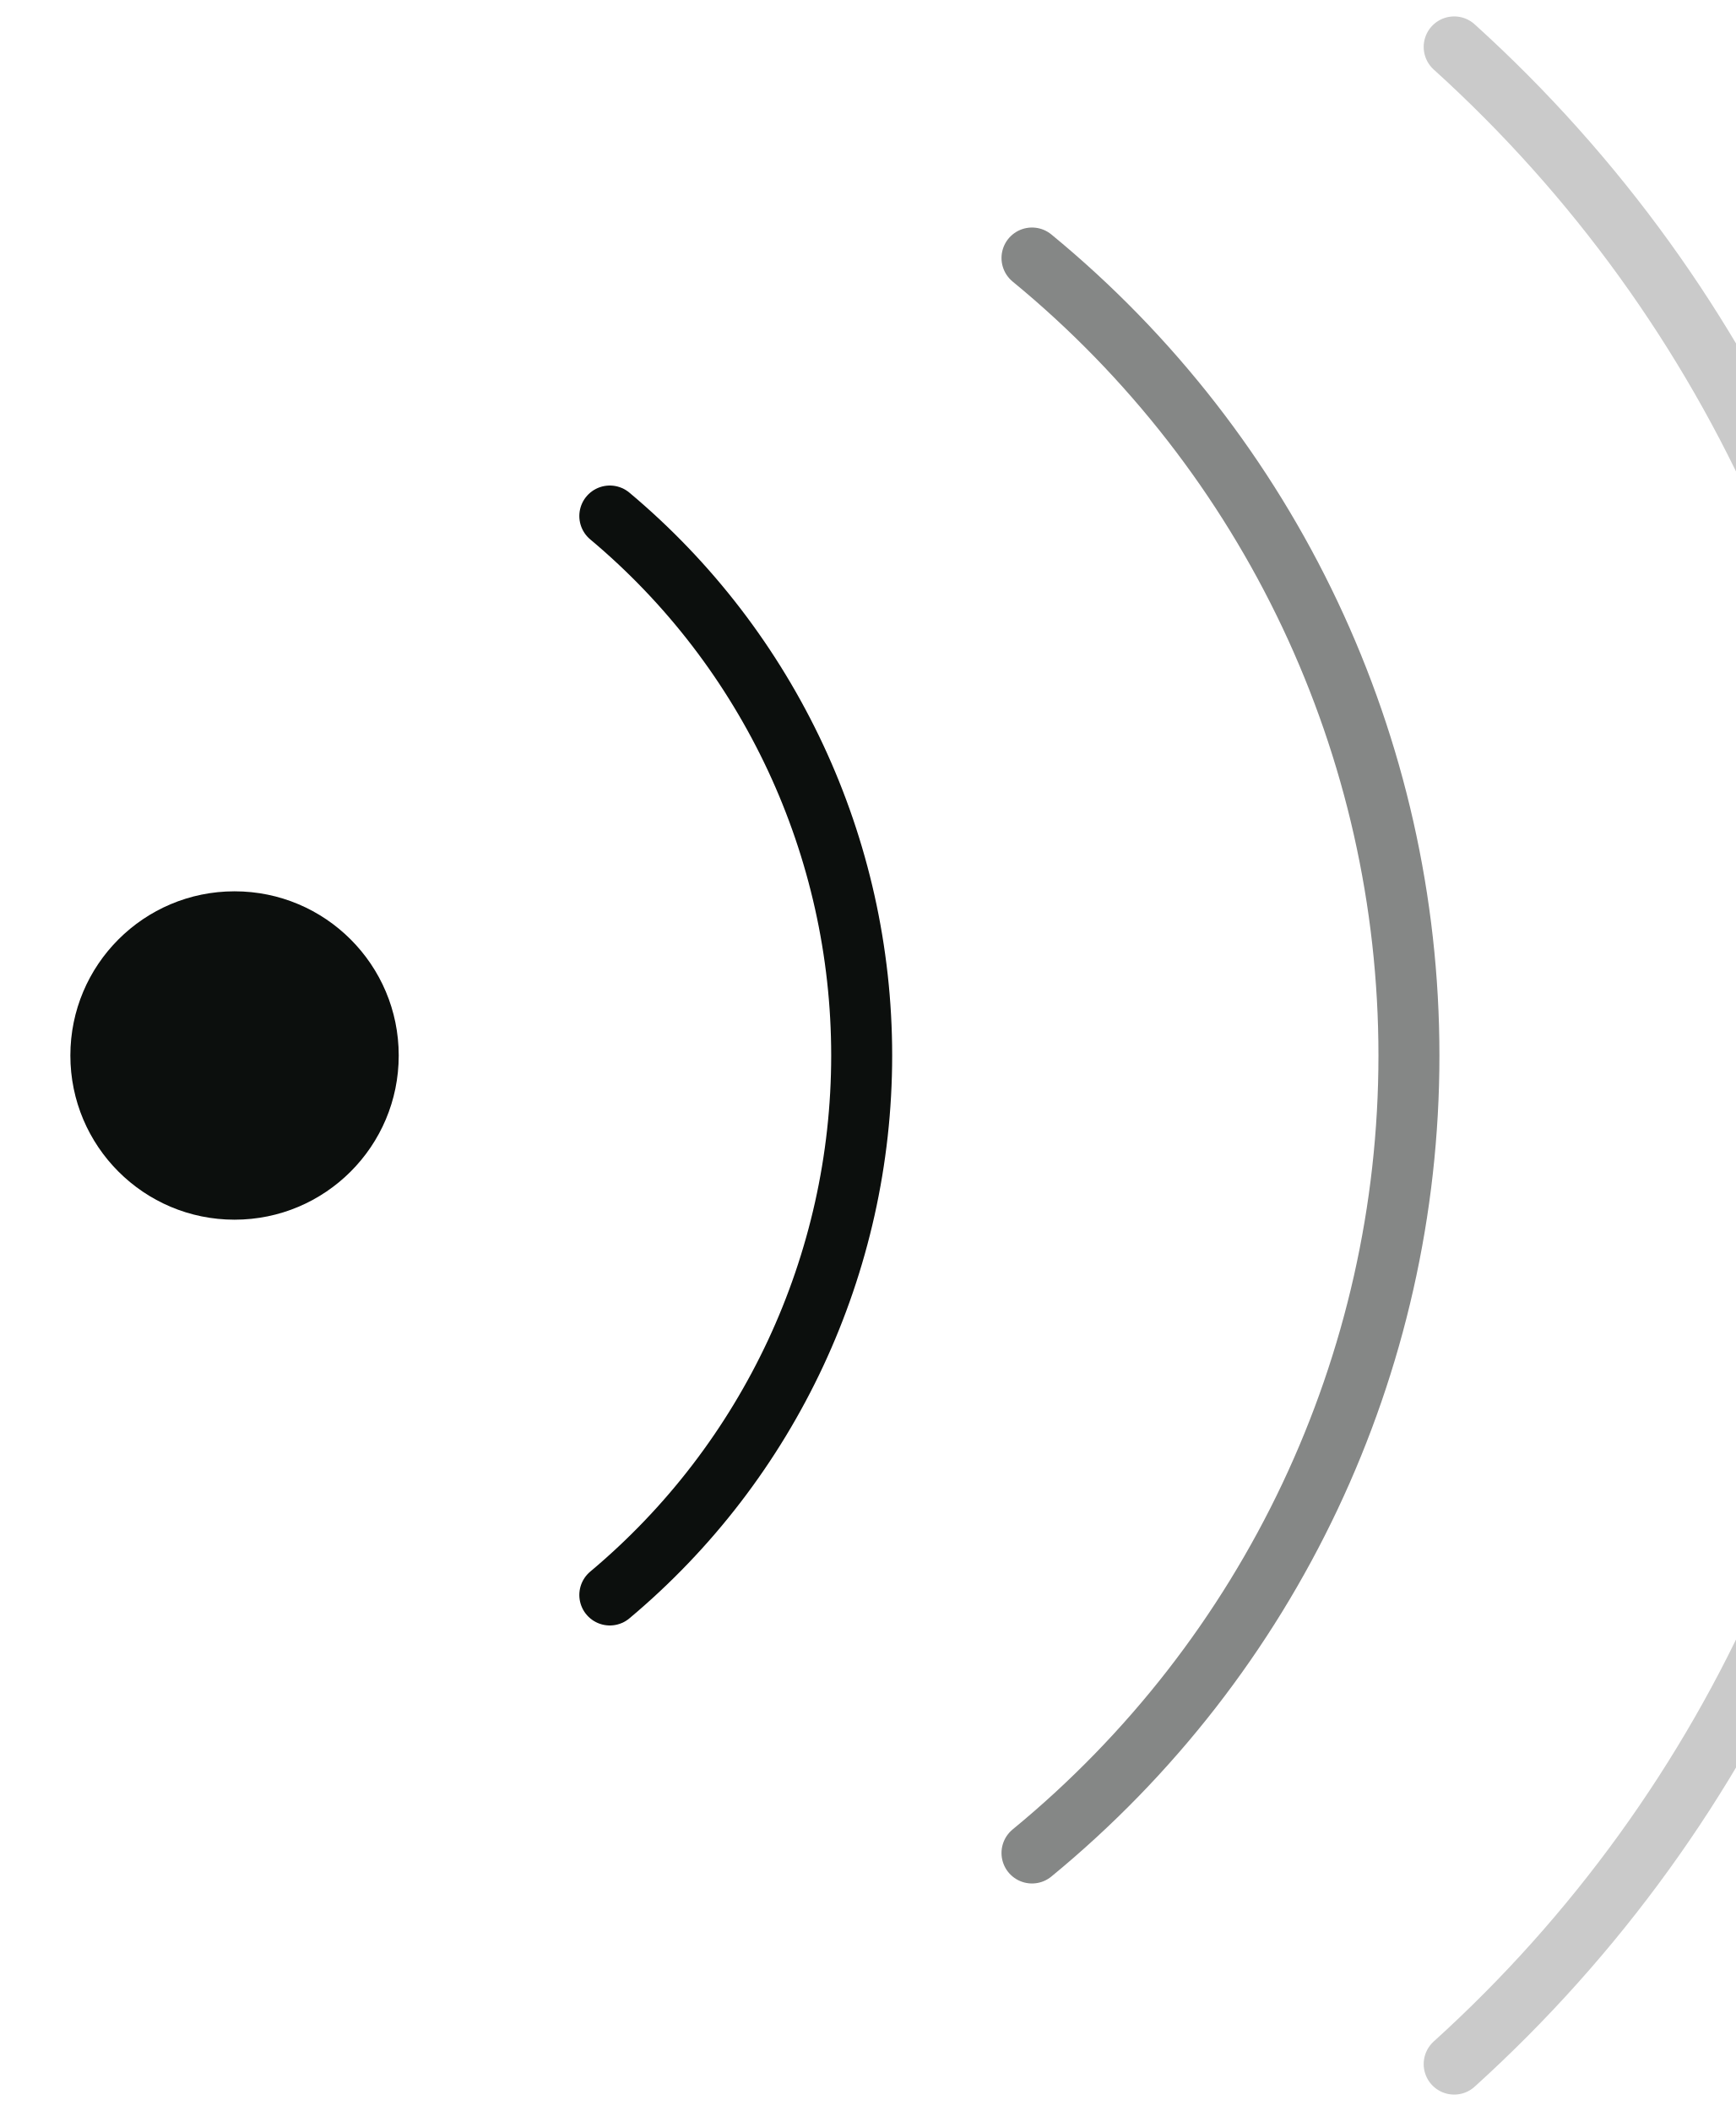
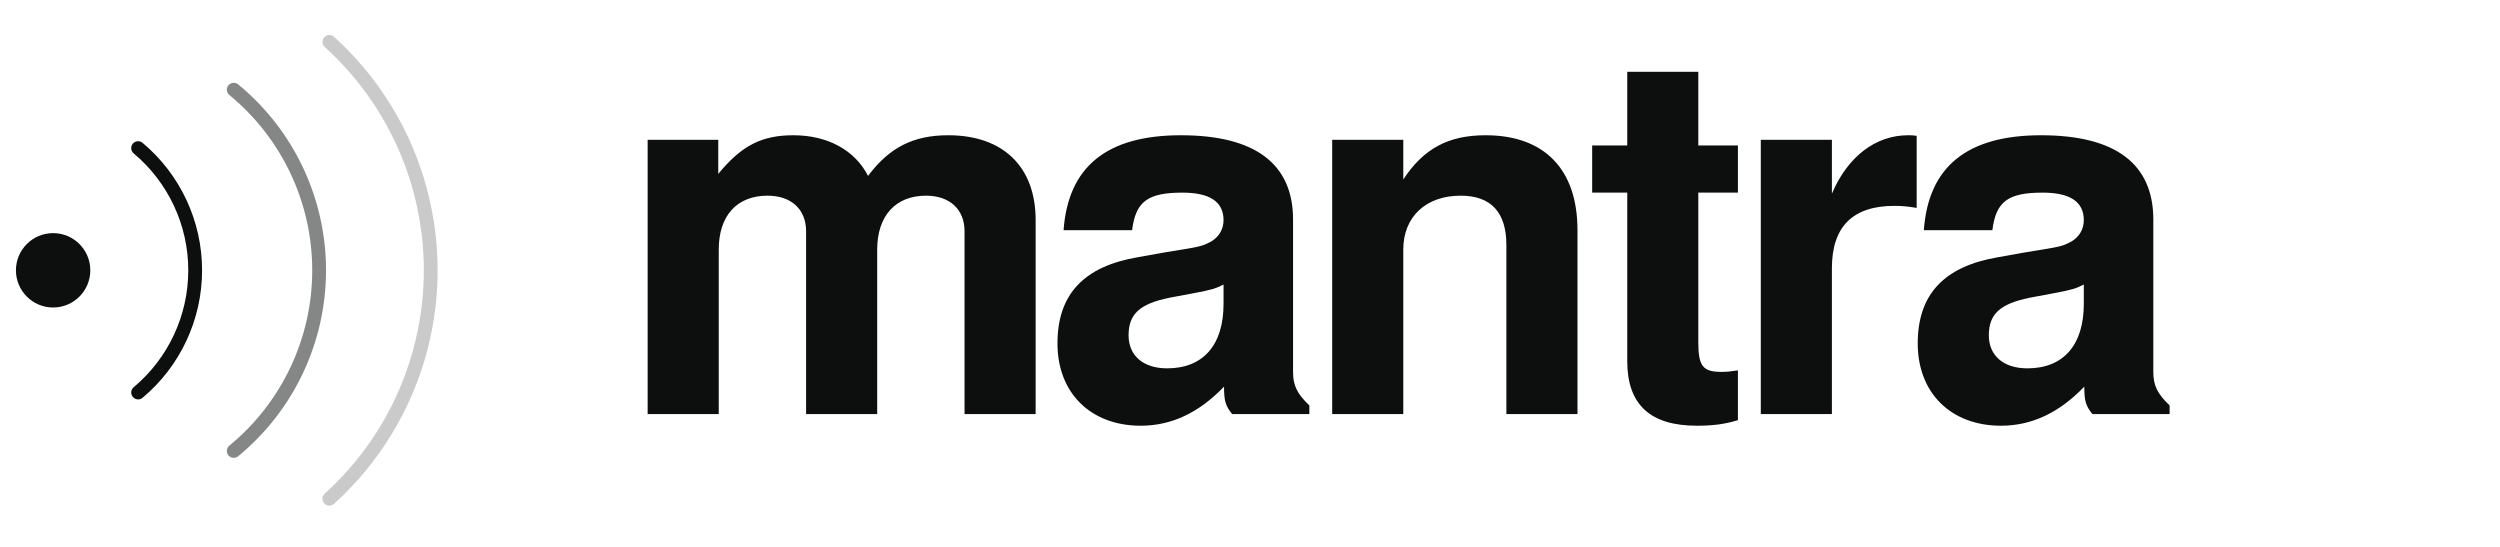
- <svg xmlns="http://www.w3.org/2000/svg" width="74" height="90" viewBox="0 0 74 90" fill="none">
-   <circle cx="10" cy="45" r="7" fill="#0C0F0D" />
-   <path d="M26 22 A 30 30 0 0 1 26 68" stroke="#0C0F0D" stroke-width="2.6" fill="none" stroke-linecap="round" />
-   <path d="M44 11 A 44 44 0 0 1 44 79" stroke="#0C0F0D" stroke-width="2.6" fill="none" stroke-linecap="round" opacity="0.5" />
-   <path d="M62 2 A 58 58 0 0 1 62 88" stroke="#0C0F0D" stroke-width="2.6" fill="none" stroke-linecap="round" opacity="0.22" />
+ <svg xmlns="http://www.w3.org/2000/svg" width="640" height="140" viewBox="0 0 640 140" fill="none">
+   <g transform="translate(0 8) scale(1.36)">
+     <circle cx="10" cy="45" r="7" fill="#0C0F0D" />
+     <path d="M26 22 A 30 30 0 0 1 26 68" stroke="#0C0F0D" stroke-width="2.6" fill="none" stroke-linecap="round" />
+     <path d="M44 11 A 44 44 0 0 1 44 79" stroke="#0C0F0D" stroke-width="2.6" fill="none" stroke-linecap="round" opacity="0.5" />
+     <path d="M62 2 A 58 58 0 0 1 62 88" stroke="#0C0F0D" stroke-width="2.6" fill="none" stroke-linecap="round" opacity="0.22" />
+   </g>
+   <text x="158" y="106" font-family="Archivo, 'Archivo Black', Helvetica, Arial, sans-serif" font-weight="800" font-size="130" letter-spacing="-6.5" fill="#0C0F0D">mantra</text>
</svg>
